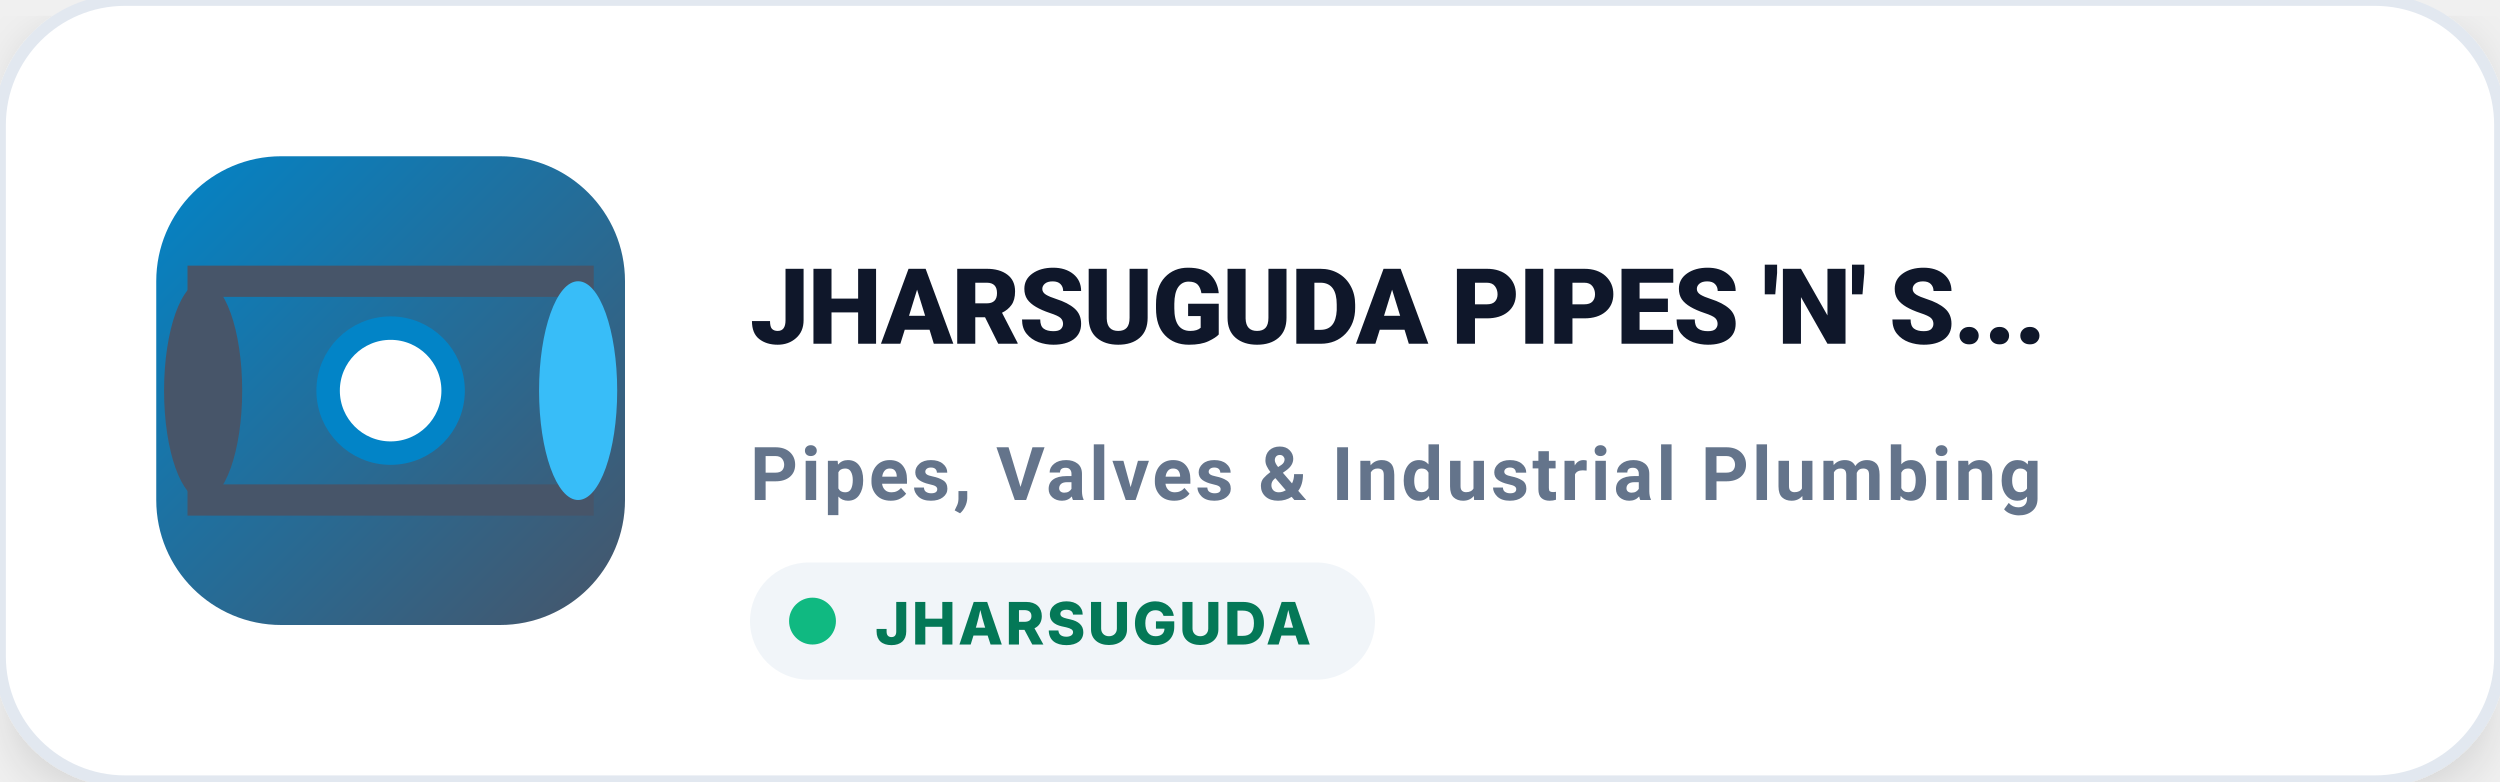
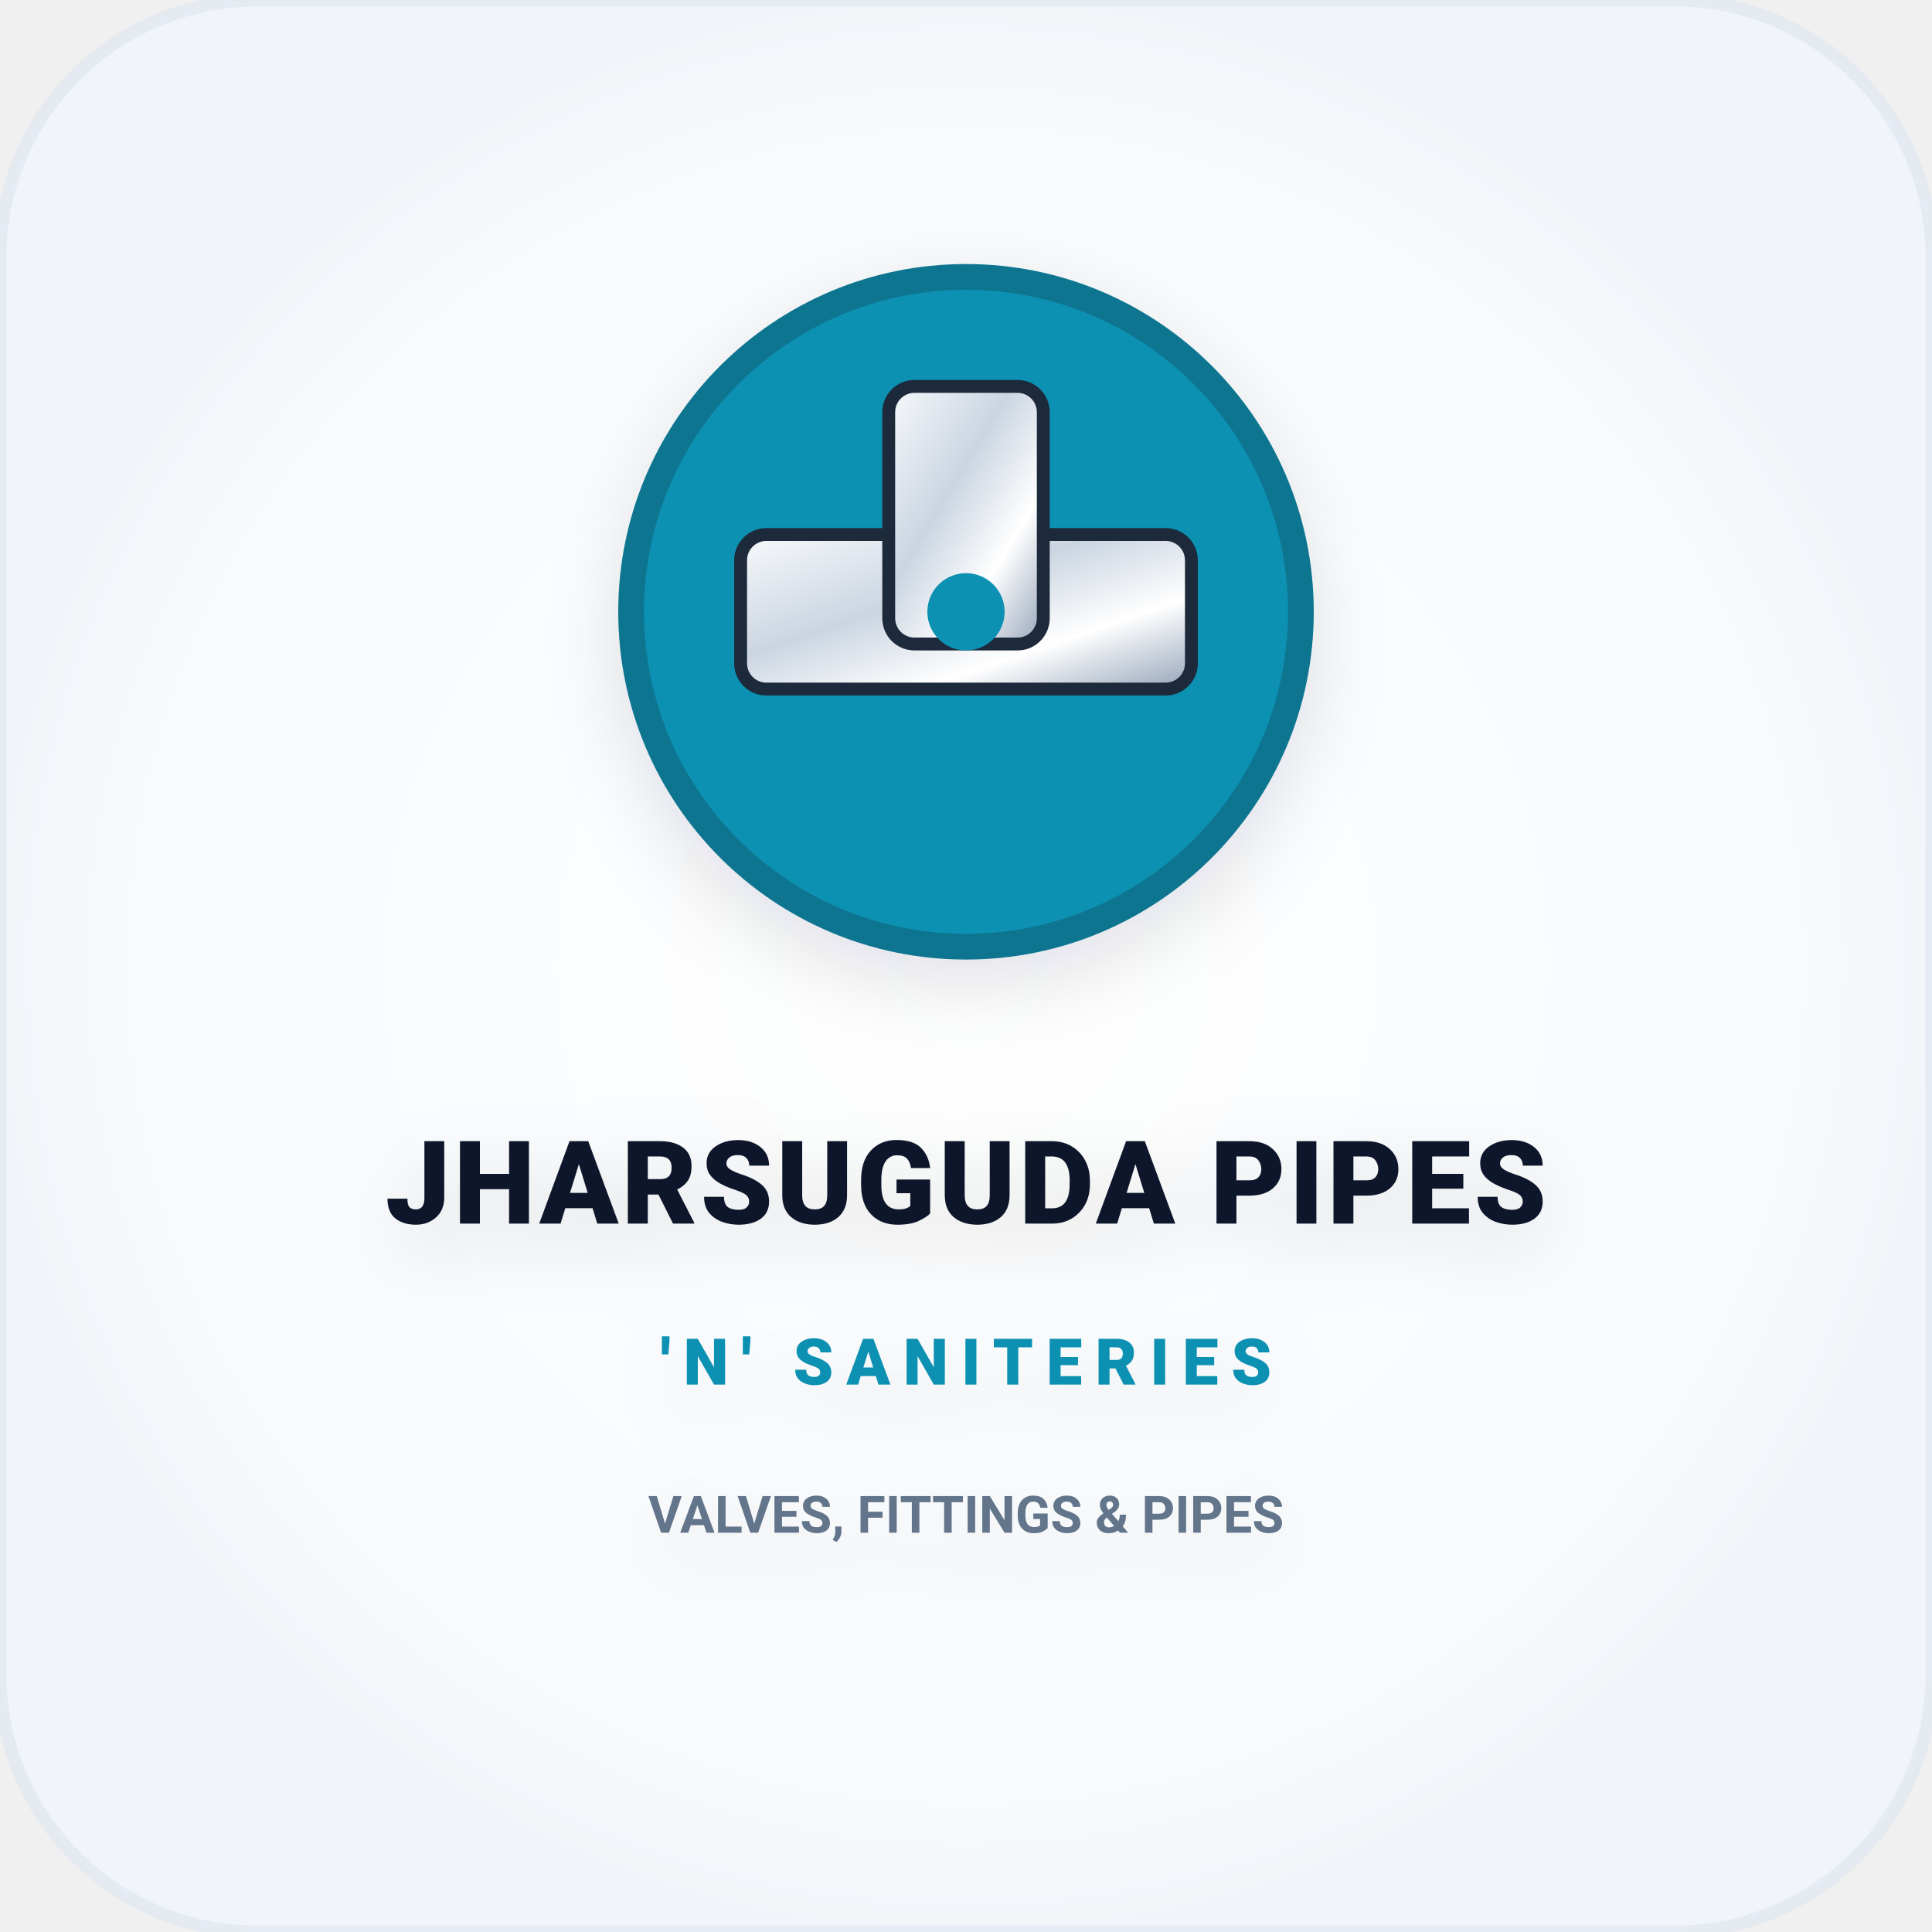
- <svg xmlns="http://www.w3.org/2000/svg" viewBox="0 0 320 100" width="320" height="100">
+ <svg xmlns="http://www.w3.org/2000/svg" viewBox="0 0 300 300" width="300" height="300">
  <defs>
-     <linearGradient id="grad" x1="0%" y1="0%" x2="100%" y2="100%">
-       <stop offset="0%" stop-color="#0284c7" />
-       <stop offset="100%" stop-color="#475569" />
+     <radialGradient id="logoBgGrad" cx="50%" cy="50%" r="50%">
+       <stop offset="0%" stop-color="#ffffff" />
+       <stop offset="85%" stop-color="#f8fafc" />
+       <stop offset="100%" stop-color="#f1f5f9" />
+     </radialGradient>
+     <linearGradient id="chromeMetal" x1="0%" y1="0%" x2="100%" y2="100%">
+       <stop offset="0%" stop-color="#f8fafc" />
+       <stop offset="40%" stop-color="#cbd5e1" />
+       <stop offset="70%" stop-color="#ffffff" />
+       <stop offset="100%" stop-color="#94a3b8" />
    </linearGradient>
-     <filter id="shadow" x="-10%" y="-10%" width="120%" height="120%">
-       <feDropShadow dx="0" dy="2" stdDeviation="3" flood-opacity="0.12" />
+     <filter id="logoShadow" x="-20%" y="-20%" width="140%" height="140%">
+       <feDropShadow dx="0" dy="4" stdDeviation="6" flood-color="#0f172a" flood-opacity="0.12" />
    </filter>
  </defs>
-   <rect width="320" height="100" rx="16" fill="#ffffff" stroke="#e2e8f0" stroke-width="1.5" filter="url(#shadow)" />
-   <g>
-     <rect x="20" y="20" width="60" height="60" rx="16" fill="url(#grad)" />
-     <path d="M26 36 L74 36 L74 64 L26 64 Z" fill="none" stroke="#475569" stroke-width="4" />
-     <ellipse cx="26" cy="50" rx="5" ry="14" fill="#475569" />
-     <ellipse cx="74" cy="50" rx="5" ry="14" fill="#38bdf8" />
-     <circle cx="50" cy="50" r="8" fill="#ffffff" stroke="#0284c7" stroke-width="3" />
-   </g>
-   <text x="96" y="44" font-family="-apple-system, BlinkMacSystemFont, 'Segoe UI', Roboto, 'Noto Sans', sans-serif" font-size="13.5" font-weight="800" fill="#0f172a" letter-spacing="-0.2px">
-     JHARSUGUDA PIPES 'N' S...
-   </text>
-   <text x="96" y="64" font-family="-apple-system, BlinkMacSystemFont, 'Segoe UI', Roboto, 'Noto Sans', sans-serif" font-size="9.5" font-weight="600" fill="#64748b" letter-spacing="0.4px">
-     Pipes, Valves &amp; Industrial Plumbing
-   </text>
-   <g transform="translate(96, 72)">
-     <rect width="80" height="15" rx="7.5" fill="#f1f5f9" />
-     <circle cx="8" cy="7.5" r="3" fill="#10b981" />
-     <text x="16" y="10.5" font-family="-apple-system, BlinkMacSystemFont, sans-serif" font-size="7.5" font-weight="800" fill="#047857" letter-spacing="0.3px">JHARSUGUDA</text>
+   <rect width="300" height="300" rx="40" fill="url(#logoBgGrad)" />
+   <rect width="300" height="300" rx="40" fill="none" stroke="#e2e8f0" stroke-width="2" opacity="0.8" />
+   <g filter="url(#logoShadow)">
+     <g transform="translate(150, 95)">
+       <circle cx="0" cy="0" r="52" fill="#0891b2" stroke="#0e7490" stroke-width="4" />
+       <rect x="-35" y="-12" width="70" height="24" rx="4" fill="url(#chromeMetal)" stroke="#1e293b" stroke-width="2" />
+       <rect x="-12" y="-35" width="24" height="40" rx="4" fill="url(#chromeMetal)" stroke="#1e293b" stroke-width="2" />
+       <circle cx="0" cy="0" r="6" fill="#0891b2" />
+     </g>
+     <text x="150" y="190" font-family="-apple-system, BlinkMacSystemFont, 'Segoe UI', Roboto, sans-serif" font-size="18" font-weight="900" fill="#0f172a" text-anchor="middle" letter-spacing="0.5">JHARSUGUDA PIPES</text>
+     <text x="150" y="215" font-family="-apple-system, BlinkMacSystemFont, 'Segoe UI', Roboto, sans-serif" font-size="10" font-weight="800" fill="#0891b2" text-anchor="middle" letter-spacing="2">'N' SANITERIES</text>
+     <text x="150" y="238" font-family="-apple-system, BlinkMacSystemFont, 'Segoe UI', Roboto, sans-serif" font-size="8" font-weight="700" fill="#64748b" text-anchor="middle">VALVES, FITTINGS &amp; PIPES</text>
  </g>
</svg>
